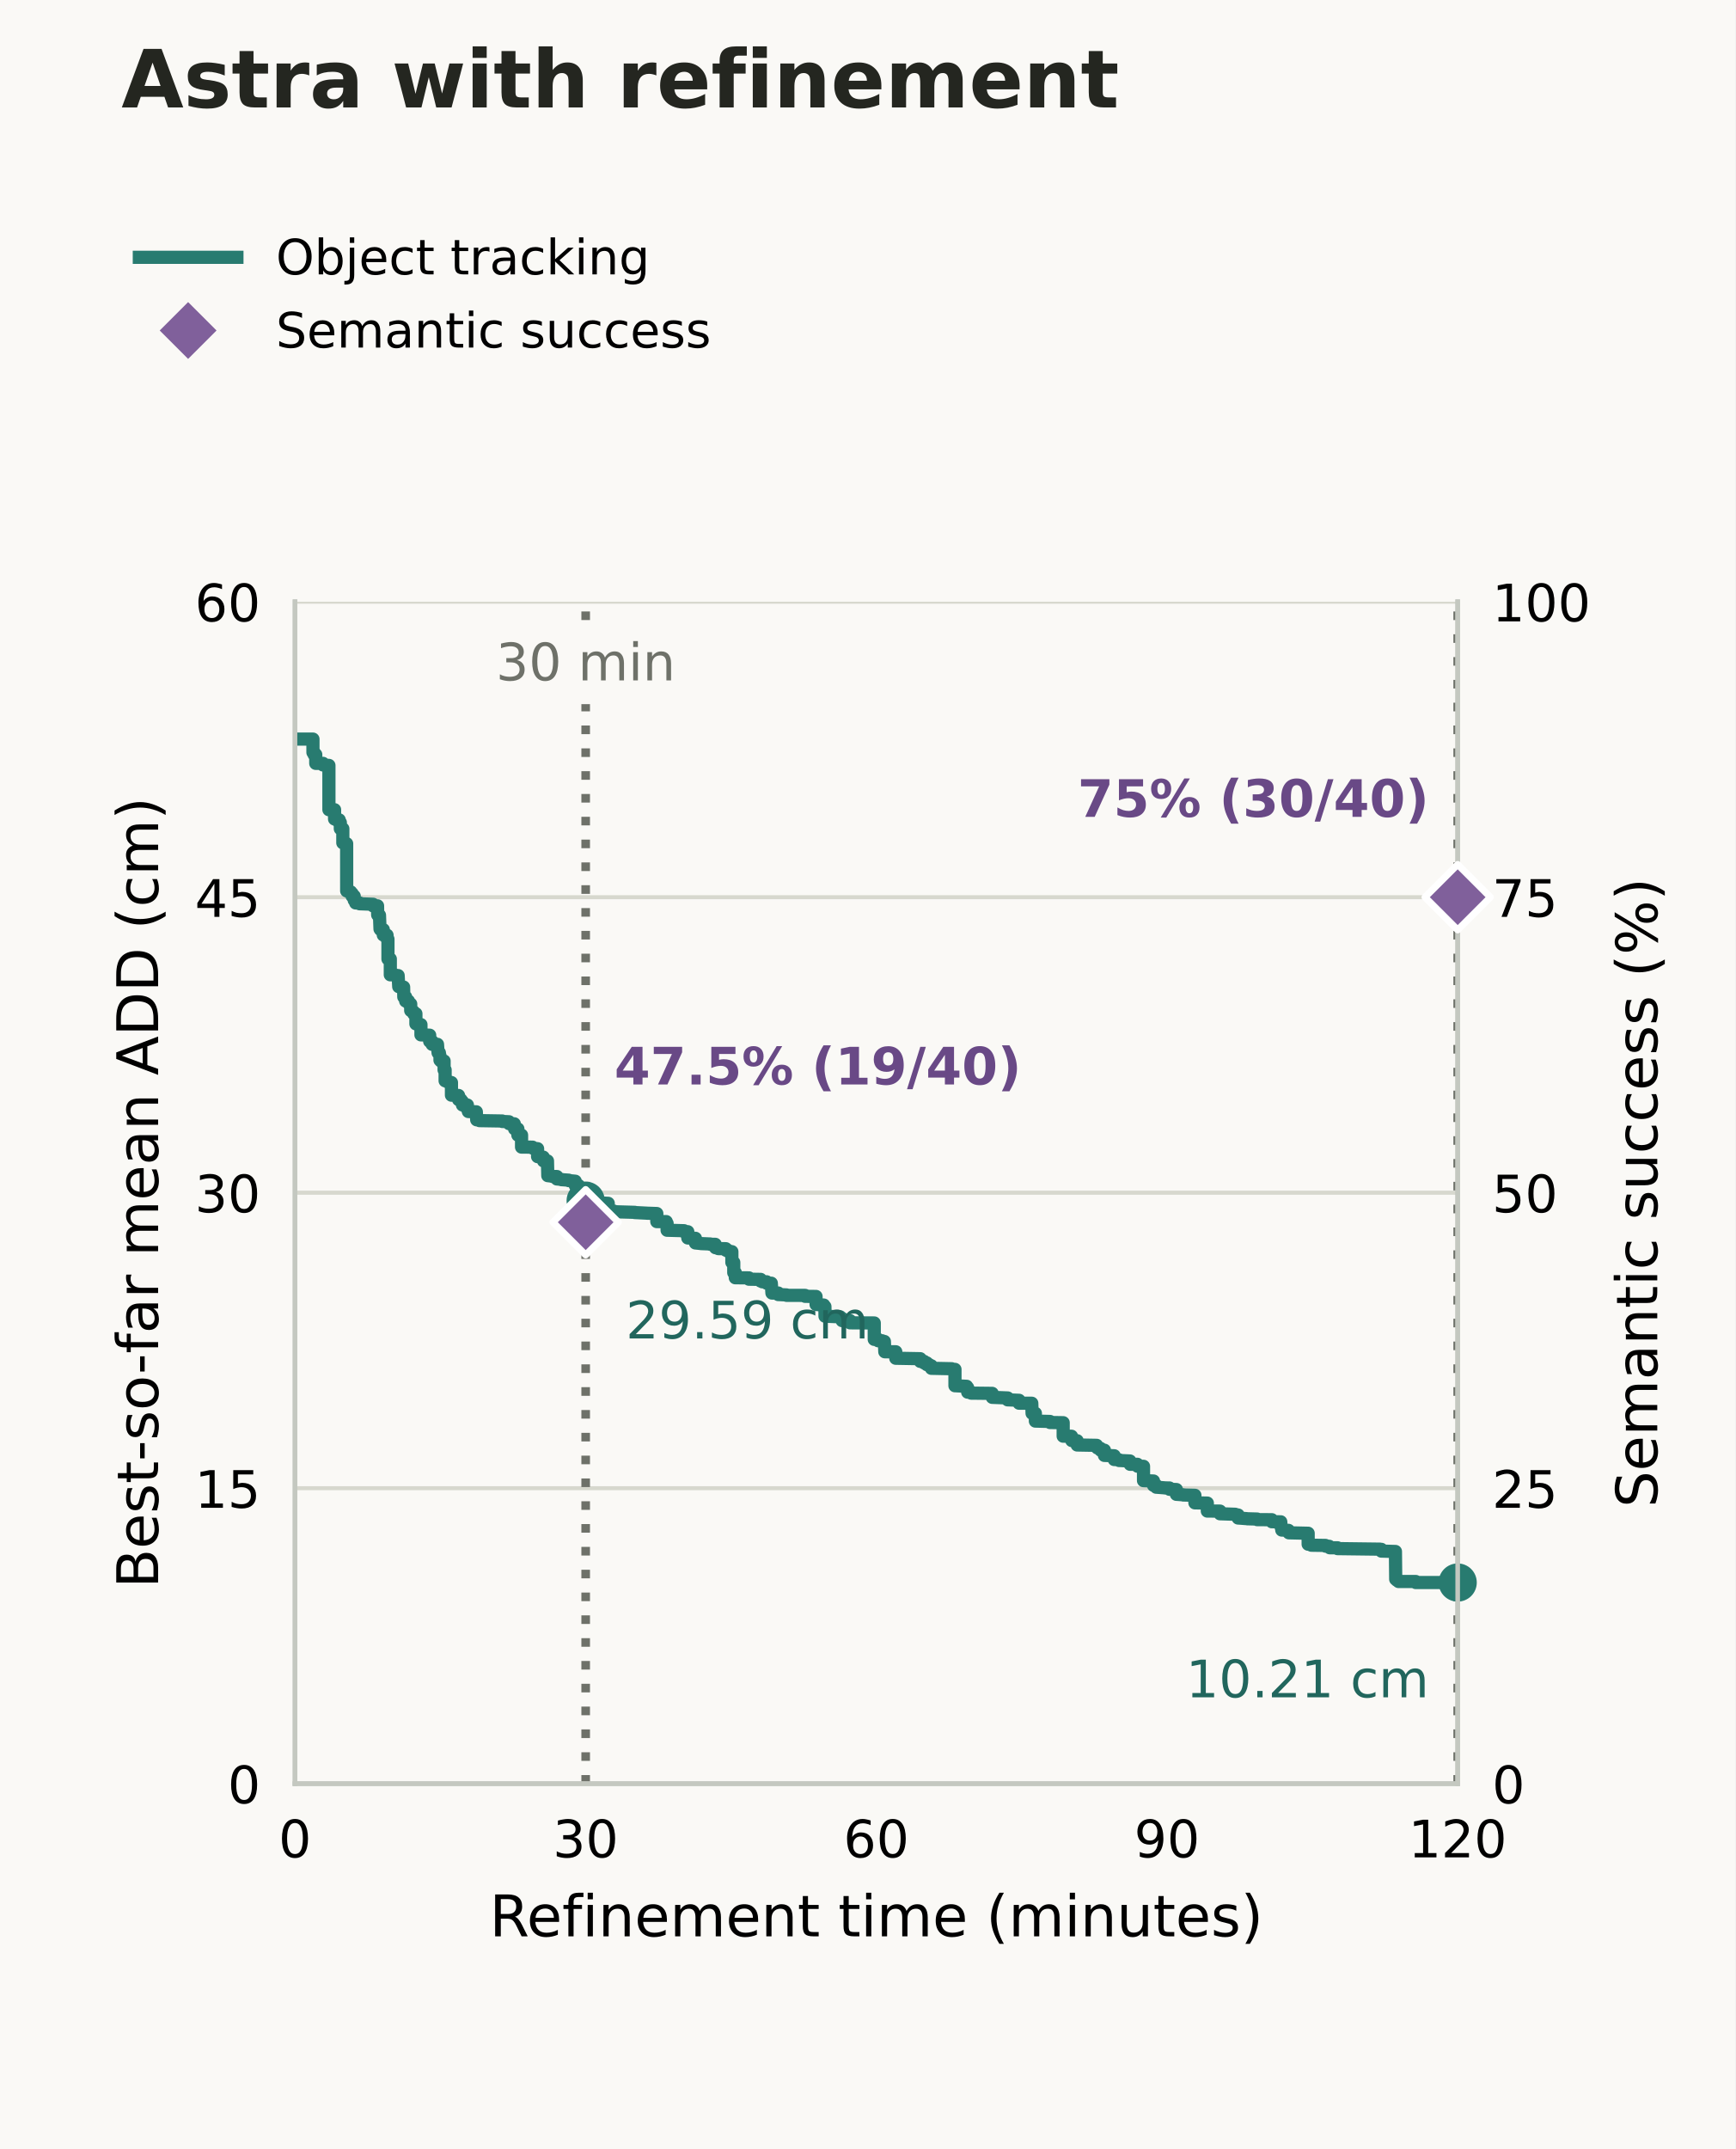
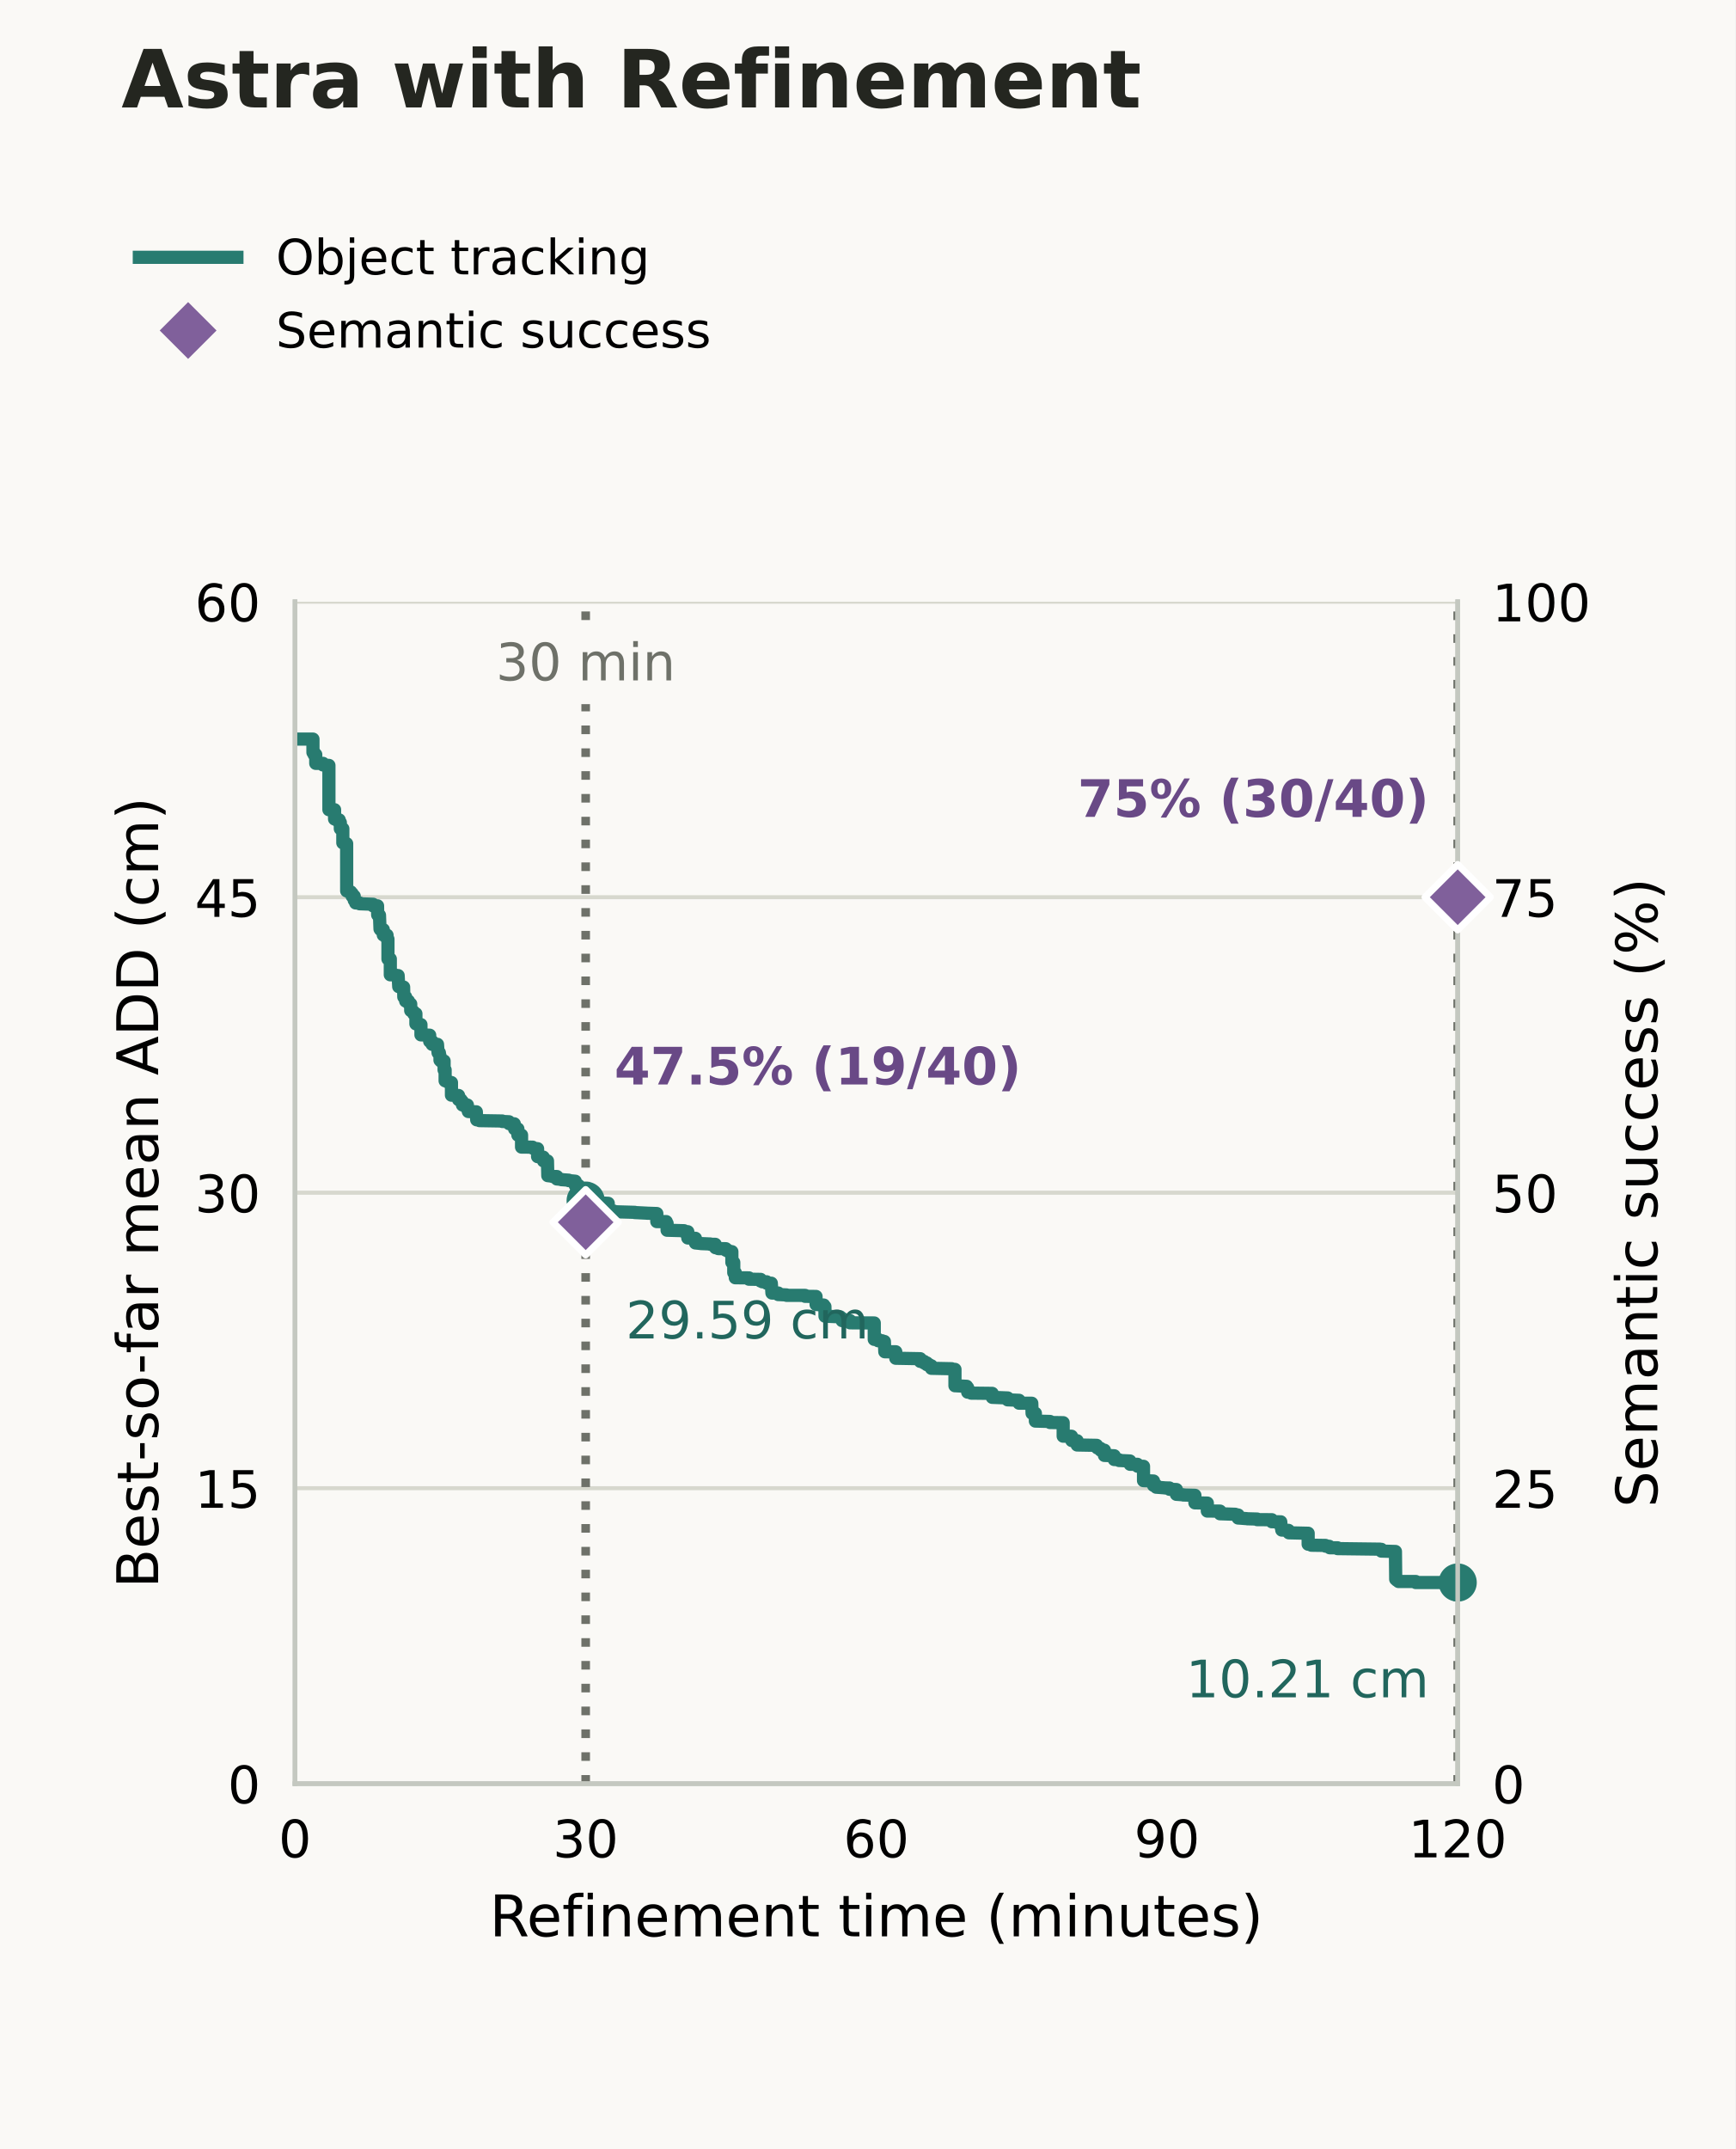
<svg xmlns="http://www.w3.org/2000/svg" xmlns:xlink="http://www.w3.org/1999/xlink" width="302.4pt" height="374.4pt" viewBox="0 0 302.4 374.4" version="1.1">
  <defs>
    <style type="text/css">*{stroke-linejoin: round; stroke-linecap: butt}</style>
  </defs>
  <g id="figure_1">
    <g id="patch_1">
      <path d="M 0 374.4 L 302.4 374.4 L 302.4 0 L 0 0 z " style="fill: #faf9f6" />
    </g>
    <g id="axes_1">
      <g id="patch_2">
        <path d="M 51.408 310.752 L 254.016 310.752 L 254.016 104.832 L 51.408 104.832 z " style="fill: #faf9f6" />
      </g>
      <g id="matplotlib.axis_1">
        <g id="xtick_1">
          <g id="line2d_1" />
          <g id="text_1">
            <text style="font-size: 9px; font-family: 'DejaVu Sans'; text-anchor: middle" x="51.408" y="323.59" transform="rotate(-0 51.408 323.5899)">0</text>
          </g>
        </g>
        <g id="xtick_2">
          <g id="line2d_2" />
          <g id="text_2">
            <text style="font-size: 9px; font-family: 'DejaVu Sans'; text-anchor: middle" x="102.06" y="323.59" transform="rotate(-0 102.06 323.5899)">30</text>
          </g>
        </g>
        <g id="xtick_3">
          <g id="line2d_3" />
          <g id="text_3">
            <text style="font-size: 9px; font-family: 'DejaVu Sans'; text-anchor: middle" x="152.712" y="323.59" transform="rotate(-0 152.712 323.5899)">60</text>
          </g>
        </g>
        <g id="xtick_4">
          <g id="line2d_4" />
          <g id="text_4">
            <text style="font-size: 9px; font-family: 'DejaVu Sans'; text-anchor: middle" x="203.364" y="323.59" transform="rotate(-0 203.364 323.5899)">90</text>
          </g>
        </g>
        <g id="xtick_5">
          <g id="line2d_5" />
          <g id="text_5">
            <text style="font-size: 9px; font-family: 'DejaVu Sans'; text-anchor: middle" x="254.016" y="323.59" transform="rotate(-0 254.016 323.5899)">120</text>
          </g>
        </g>
        <g id="text_6">
          <text style="font-size: 10px; font-family: 'DejaVu Sans'; text-anchor: middle" x="152.712" y="337.35" transform="rotate(-0 152.712 337.3504)">Refinement time (minutes)</text>
        </g>
      </g>
      <g id="matplotlib.axis_2">
        <g id="ytick_1">
          <g id="line2d_6">
            <path d="M 51.408 310.752 L 254.016 310.752 " clip-path="url(#p009a36ee33)" style="fill: none; stroke: #d7d8ce; stroke-width: 0.7; stroke-linecap: square" />
          </g>
          <g id="line2d_7" />
          <g id="text_7">
            <text style="font-size: 9px; font-family: 'DejaVu Sans'; text-anchor: end" x="45.408" y="314.171" transform="rotate(-0 45.408 314.1709)">0</text>
          </g>
        </g>
        <g id="ytick_2">
          <g id="line2d_8">
            <path d="M 51.408 259.272 L 254.016 259.272 " clip-path="url(#p009a36ee33)" style="fill: none; stroke: #d7d8ce; stroke-width: 0.7; stroke-linecap: square" />
          </g>
          <g id="line2d_9" />
          <g id="text_8">
            <text style="font-size: 9px; font-family: 'DejaVu Sans'; text-anchor: end" x="45.408" y="262.691" transform="rotate(-0 45.408 262.6909)">15</text>
          </g>
        </g>
        <g id="ytick_3">
          <g id="line2d_10">
            <path d="M 51.408 207.792 L 254.016 207.792 " clip-path="url(#p009a36ee33)" style="fill: none; stroke: #d7d8ce; stroke-width: 0.7; stroke-linecap: square" />
          </g>
          <g id="line2d_11" />
          <g id="text_9">
            <text style="font-size: 9px; font-family: 'DejaVu Sans'; text-anchor: end" x="45.408" y="211.211" transform="rotate(-0 45.408 211.2109)">30</text>
          </g>
        </g>
        <g id="ytick_4">
          <g id="line2d_12">
            <path d="M 51.408 156.312 L 254.016 156.312 " clip-path="url(#p009a36ee33)" style="fill: none; stroke: #d7d8ce; stroke-width: 0.7; stroke-linecap: square" />
          </g>
          <g id="line2d_13" />
          <g id="text_10">
            <text style="font-size: 9px; font-family: 'DejaVu Sans'; text-anchor: end" x="45.408" y="159.731" transform="rotate(-0 45.408 159.7309)">45</text>
          </g>
        </g>
        <g id="ytick_5">
          <g id="line2d_14">
            <path d="M 51.408 104.832 L 254.016 104.832 " clip-path="url(#p009a36ee33)" style="fill: none; stroke: #d7d8ce; stroke-width: 0.7; stroke-linecap: square" />
          </g>
          <g id="line2d_15" />
          <g id="text_11">
            <text style="font-size: 9px; font-family: 'DejaVu Sans'; text-anchor: end" x="45.408" y="108.251" transform="rotate(-0 45.408 108.2509)">60</text>
          </g>
        </g>
        <g id="text_12">
          <text style="font-size: 10px; font-family: 'DejaVu Sans'; text-anchor: middle" x="27.553" y="207.792" transform="rotate(-90 27.55316 207.792)">Best-so-far mean ADD (cm)</text>
        </g>
      </g>
      <g id="line2d_16">
        <path d="M 102.06 310.752 L 102.06 104.832 " clip-path="url(#p009a36ee33)" style="fill: none; stroke-dasharray: 1.5,2.475; stroke-dashoffset: 0; stroke: #6e7169; stroke-width: 1.5" />
      </g>
      <g id="line2d_17">
        <path d="M 254.016 310.752 L 254.016 104.832 " clip-path="url(#p009a36ee33)" style="fill: none; stroke-dasharray: 1.5,2.475; stroke-dashoffset: 0; stroke: #6e7169; stroke-width: 1.5" />
      </g>
      <g id="patch_3">
        <path d="M 51.408 310.752 L 51.408 104.832 " style="fill: none; stroke: #c4c8c0; stroke-width: 0.8; stroke-linejoin: miter; stroke-linecap: square" />
      </g>
      <g id="patch_4">
        <path d="M 254.016 310.752 L 254.016 104.832 " style="fill: none; stroke: #c4c8c0; stroke-width: 0.8; stroke-linejoin: miter; stroke-linecap: square" />
      </g>
      <g id="patch_5">
        <path d="M 51.408 310.752 L 254.016 310.752 " style="fill: none; stroke: #c4c8c0; stroke-width: 0.8; stroke-linejoin: miter; stroke-linecap: square" />
      </g>
      <g id="line2d_18">
        <path d="M 51.408 128.766 L 54.534 128.766 L 54.534 131.091 L 54.74 131.091 L 54.74 131.469 L 55.024 131.469 L 55.024 132.994 L 55.103 132.994 L 56.291 132.994 L 56.291 133.272 L 56.307 133.272 L 57.317 133.349 L 57.317 141.069 L 58.302 141.069 L 58.302 142.687 L 58.62 142.752 L 58.62 142.838 L 58.682 142.838 L 59.107 142.838 L 59.107 143.307 L 59.307 143.307 L 59.307 144.384 L 59.32 144.384 L 59.741 144.384 L 59.741 146.844 L 60.196 146.844 L 60.196 146.968 L 60.407 146.982 L 60.414 155.217 L 60.445 155.217 L 60.766 155.217 L 60.766 155.381 L 61.117 155.381 L 61.117 155.669 L 61.365 155.669 L 61.365 156.132 L 61.424 156.132 L 61.727 156.132 L 61.727 156.828 L 61.739 156.828 L 61.919 156.828 L 61.98 157.311 L 62.67 157.314 L 62.67 157.455 L 65.004 157.54 L 65.004 157.816 L 65.792 157.816 L 65.814 159.394 L 65.831 159.394 L 66.129 159.455 L 66.22 161.848 L 66.296 161.848 L 66.296 161.96 L 66.403 161.96 L 66.796 161.96 L 66.796 162.897 L 67.444 162.926 L 67.476 163.625 L 67.493 163.625 L 67.605 163.625 L 67.605 167.074 L 68.015 167.074 L 68.015 169.83 L 68.088 169.83 L 68.791 169.83 L 68.791 169.964 L 68.898 169.964 L 69.382 169.964 L 69.482 171.893 L 70.335 171.967 L 70.366 173.687 L 70.688 173.687 L 70.688 174.4 L 70.795 174.4 L 71.176 174.4 L 71.193 174.777 L 71.266 174.777 L 71.419 174.884 L 71.419 174.916 L 71.57 174.916 L 71.57 176.059 L 71.811 176.059 L 71.811 176.209 L 71.883 176.209 L 72.013 176.209 L 72.087 176.607 L 72.091 176.607 L 72.475 176.607 L 72.475 178.378 L 73.148 178.427 L 73.148 178.508 L 73.259 178.508 L 73.355 178.508 L 73.355 180.296 L 73.428 180.296 L 74.877 180.351 L 74.877 181.423 L 75.301 181.426 L 75.301 181.946 L 75.397 181.946 L 76.238 181.947 L 76.337 183.403 L 76.56 183.403 L 76.638 183.937 L 76.666 183.937 L 76.673 183.937 L 76.673 184.706 L 76.804 184.706 L 76.804 184.847 L 76.889 184.847 L 77.387 184.847 L 77.387 186.4 L 77.413 186.4 L 77.567 186.4 L 77.567 188.296 L 77.6 188.296 L 77.983 188.296 L 77.983 188.484 L 78.306 188.484 L 78.306 188.604 L 78.415 188.604 L 78.671 188.604 L 78.671 190.803 L 78.767 190.803 L 79.907 190.854 L 79.907 191.576 L 80.012 191.576 L 80.324 191.586 L 80.324 191.919 L 80.415 191.919 L 80.588 191.919 L 80.588 192.51 L 80.623 192.51 L 81.449 192.517 L 81.472 193.261 L 81.515 193.261 L 81.618 193.261 L 81.618 193.65 L 83.007 193.704 L 83.07 195.097 L 83.117 195.097 L 83.566 195.182 L 83.566 195.236 L 87.521 195.301 L 87.521 195.383 L 87.613 195.383 L 88.698 195.433 L 88.723 195.762 L 88.77 195.762 L 89.622 195.793 L 89.668 196.669 L 89.668 196.669 L 90.246 196.679 L 90.246 197.761 L 90.347 197.761 L 90.886 197.761 L 90.886 199.847 L 90.986 199.847 L 92.797 199.858 L 92.869 200.05 L 93.681 200.125 L 93.681 201.509 L 93.743 201.509 L 94.675 201.596 L 94.709 202.253 L 95.402 202.253 L 95.459 204.823 L 95.496 204.823 L 96.3 204.924 L 96.3 204.972 L 96.352 204.972 L 97.05 204.979 L 97.05 205.402 L 97.122 205.402 L 97.841 205.479 L 97.841 205.525 L 97.895 205.525 L 99.1 205.609 L 99.113 205.689 L 99.171 205.689 L 100.245 205.79 L 100.245 206.52 L 100.279 206.52 L 100.812 206.52 L 100.894 207.212 L 100.923 207.212 L 101.382 207.212 L 101.393 208.07 L 101.442 208.07 L 101.722 208.07 L 101.77 209.188 L 101.792 209.188 L 103.767 209.258 L 103.767 209.532 L 103.837 209.532 L 105.992 209.643 L 106.017 210.757 L 106.063 210.757 L 106.343 210.757 L 106.343 210.984 L 106.438 210.984 L 106.931 210.986 L 106.931 211.109 L 107.007 211.109 L 110.625 211.213 L 110.625 211.254 L 110.703 211.254 L 112.745 211.359 L 112.745 211.366 L 112.848 211.366 L 114.457 211.422 L 114.457 212.828 L 114.543 212.828 L 116.103 212.832 L 116.103 213.145 L 116.135 213.145 L 116.25 213.145 L 116.25 214.334 L 116.314 214.334 L 119.201 214.415 L 119.201 214.588 L 119.26 214.588 L 119.855 214.588 L 119.855 215.68 L 119.952 215.68 L 121.184 215.738 L 121.184 216.549 L 121.21 216.549 L 122.188 216.652 L 122.188 216.664 L 122.272 216.664 L 123.788 216.727 L 123.788 216.787 L 123.802 216.787 L 124.639 216.787 L 124.685 217.376 L 124.69 217.376 L 125.094 217.376 L 125.176 217.534 L 126.476 217.549 L 126.492 217.807 L 126.821 217.807 L 126.821 217.971 L 127.536 218.065 L 127.536 219.939 L 127.558 219.939 L 127.865 219.939 L 127.865 221.724 L 127.907 221.724 L 128.135 221.725 L 128.135 222.61 L 128.205 222.61 L 130.508 222.632 L 130.508 222.864 L 130.605 222.864 L 132.545 222.895 L 132.545 223.18 L 132.84 223.18 L 132.84 223.314 L 132.945 223.314 L 133.587 223.314 L 133.587 223.552 L 133.66 223.552 L 134.409 223.562 L 134.517 225.273 L 134.517 225.273 L 135.624 225.273 L 135.624 225.541 L 135.725 225.541 L 137.062 225.603 L 137.062 225.674 L 140.301 225.684 L 140.301 225.846 L 142.203 225.869 L 142.212 227.269 L 142.227 227.269 L 143.55 227.367 L 143.647 227.635 L 143.658 227.635 L 143.751 227.635 L 143.767 229.312 L 143.797 229.312 L 146.401 229.417 L 146.401 229.58 L 146.486 229.58 L 146.748 229.68 L 146.748 230.081 L 146.839 230.081 L 148.13 230.081 L 148.13 230.462 L 148.134 230.462 L 152.347 230.488 L 152.347 233.347 L 152.45 233.347 L 153.036 233.356 L 153.036 233.589 L 153.716 233.589 L 153.716 233.711 L 153.825 233.711 L 154.113 233.711 L 154.187 235.506 L 154.199 235.506 L 156.099 235.508 L 156.099 236.636 L 156.1 236.636 L 160.363 236.713 L 160.363 237.182 L 160.401 237.182 L 161.036 237.183 L 161.036 237.453 L 161.094 237.453 L 161.52 237.453 L 161.52 237.752 L 161.623 237.752 L 161.931 237.752 L 161.931 237.87 L 162.031 237.87 L 162.303 237.951 L 162.303 238.387 L 162.362 238.387 L 165.833 238.459 L 165.93 238.574 L 166.411 238.574 L 166.411 241.425 L 166.514 241.425 L 168.45 241.525 L 168.45 241.749 L 168.547 241.749 L 168.618 241.749 L 168.629 242.543 L 168.7 242.543 L 169.24 242.546 L 169.24 242.714 L 169.346 242.714 L 172.9 242.754 L 172.911 243.446 L 172.936 243.446 L 175.6 243.551 L 175.6 243.883 L 175.699 243.883 L 177.581 243.962 L 177.581 244.464 L 177.69 244.464 L 179.8 244.475 L 179.85 246.228 L 180.425 246.228 L 180.425 247.584 L 180.519 247.584 L 182.972 247.646 L 182.972 247.83 L 183.056 247.83 L 185.27 247.864 L 185.27 250.211 L 185.376 250.211 L 186.725 250.225 L 186.763 250.969 L 186.813 250.969 L 187.708 251.005 L 187.708 251.747 L 187.77 251.747 L 191.1 251.807 L 191.194 252.061 L 191.221 252.061 L 191.221 252.254 L 191.328 252.254 L 191.798 252.352 L 191.798 252.657 L 191.903 252.657 L 192.461 252.657 L 192.461 253.566 L 192.572 253.566 L 194.168 253.625 L 194.168 254.278 L 194.277 254.278 L 195.017 254.331 L 195.017 254.45 L 195.123 254.45 L 196.901 254.533 L 196.937 255.11 L 198.202 255.111 L 198.233 255.445 L 198.291 255.445 L 199.27 255.463 L 199.27 257.957 L 199.28 257.957 L 201.013 258.024 L 201.013 258.784 L 201.12 258.784 L 201.492 258.784 L 201.492 259.106 L 201.568 259.106 L 203.002 259.216 L 203.002 259.229 L 203.065 259.229 L 203.784 259.234 L 203.799 259.462 L 205.001 259.509 L 205.001 260.342 L 205.058 260.342 L 206.202 260.426 L 206.202 260.461 L 206.303 260.461 L 208.222 260.512 L 208.222 261.828 L 208.329 261.828 L 210.39 261.868 L 210.39 263.259 L 210.426 263.259 L 212.601 263.265 L 212.601 263.729 L 212.673 263.729 L 215.256 263.818 L 215.36 263.879 L 215.759 263.946 L 215.759 264.472 L 215.845 264.472 L 217.245 264.579 L 217.315 264.6 L 219.073 264.648 L 219.073 264.751 L 219.117 264.751 L 221.628 264.767 L 221.628 265.116 L 221.656 265.116 L 223.185 265.135 L 223.245 266.052 L 223.294 266.052 L 223.363 266.053 L 223.363 266.567 L 223.454 266.567 L 224.536 266.623 L 224.597 267.046 L 224.602 267.046 L 227.96 267.124 L 227.96 269.033 L 228.047 269.033 L 228.531 269.033 L 228.531 269.21 L 228.639 269.21 L 230.972 269.245 L 230.972 269.37 L 231.015 269.37 L 231.623 269.398 L 231.721 269.651 L 233.078 269.659 L 233.078 269.801 L 240.455 269.893 L 240.455 269.928 L 240.714 269.928 L 240.714 270.232 L 240.773 270.232 L 243.168 270.299 L 243.216 275.133 L 243.41 275.133 L 243.41 275.309 L 243.476 275.309 L 243.713 275.309 L 243.713 275.529 L 243.769 275.529 L 246.708 275.531 L 246.708 275.709 L 246.812 275.709 L 254.016 275.709 L 254.016 275.709 " clip-path="url(#p009a36ee33)" style="fill: none; stroke: #287b70; stroke-width: 2.3; stroke-linecap: square" />
      </g>
      <g id="text_13">
        <text style="font-size: 9px; font-family: 'DejaVu Sans'; text-anchor: start; fill: #21665d" x="109.06" y="233.188" transform="rotate(-0 109.06 233.1881)">29.59 cm</text>
      </g>
      <g id="text_14">
        <text style="font-size: 9px; font-family: 'DejaVu Sans'; text-anchor: end; fill: #21665d" x="249.016" y="295.709" transform="rotate(-0 249.016 295.7091)">10.21 cm</text>
      </g>
      <g id="text_15">
        <g id="patch_6">
          <path d="M 84.438 122.677 L 119.682 122.677 L 119.682 109.716 L 84.438 109.716 z " style="fill: #faf9f6" />
        </g>
        <text style="font-size: 9px; font-family: 'DejaVu Sans'; text-anchor: middle; fill: #6e7169" x="102.06" y="118.535" transform="rotate(-0 102.06 118.5346)">30 min</text>
      </g>
      <g id="PathCollection_1">
        <defs>
          <path id="md4945853eb" d="M 0 2.828 C 0.75 2.828 1.47 2.53 2 2 C 2.53 1.47 2.828 0.75 2.828 0 C 2.828 -0.75 2.53 -1.47 2 -2 C 1.47 -2.53 0.75 -2.828 0 -2.828 C -0.75 -2.828 -1.47 -2.53 -2 -2 C -2.53 -1.47 -2.828 -0.75 -2.828 0 C -2.828 0.75 -2.53 1.47 -2 2 C -1.47 2.53 -0.75 2.828 0 2.828 z " style="stroke: #287b70" />
        </defs>
        <g>
          <use xlink:href="#md4945853eb" x="102.06" y="209.188" style="fill: #287b70; stroke: #287b70" />
          <use xlink:href="#md4945853eb" x="254.016" y="275.709" style="fill: #287b70; stroke: #287b70" />
        </g>
      </g>
    </g>
    <g id="axes_2">
      <g id="matplotlib.axis_3">
        <g id="ytick_6">
          <g id="line2d_19" />
          <g id="text_16">
            <text style="font-size: 9px; font-family: 'DejaVu Sans'; text-anchor: start" x="260.016" y="314.171" transform="rotate(-0 260.016 314.1709)">0</text>
          </g>
        </g>
        <g id="ytick_7">
          <g id="line2d_20" />
          <g id="text_17">
            <text style="font-size: 9px; font-family: 'DejaVu Sans'; text-anchor: start" x="260.016" y="262.691" transform="rotate(-0 260.016 262.6909)">25</text>
          </g>
        </g>
        <g id="ytick_8">
          <g id="line2d_21" />
          <g id="text_18">
            <text style="font-size: 9px; font-family: 'DejaVu Sans'; text-anchor: start" x="260.016" y="211.211" transform="rotate(-0 260.016 211.2109)">50</text>
          </g>
        </g>
        <g id="ytick_9">
          <g id="line2d_22" />
          <g id="text_19">
            <text style="font-size: 9px; font-family: 'DejaVu Sans'; text-anchor: start" x="260.016" y="159.731" transform="rotate(-0 260.016 159.7309)">75</text>
          </g>
        </g>
        <g id="ytick_10">
          <g id="line2d_23" />
          <g id="text_20">
            <text style="font-size: 9px; font-family: 'DejaVu Sans'; text-anchor: start" x="260.016" y="108.251" transform="rotate(-0 260.016 108.2509)">100</text>
          </g>
        </g>
        <g id="text_21">
          <text style="font-size: 10px; font-family: 'DejaVu Sans'; text-anchor: middle" x="288.793" y="207.792" transform="rotate(-90 288.7932 207.792)">Semantic success (%)</text>
        </g>
      </g>
      <g id="patch_7">
        <path d="M 51.408 310.752 L 51.408 104.832 " style="fill: none; stroke: #c4c8c0; stroke-width: 0.8; stroke-linejoin: miter; stroke-linecap: square" />
      </g>
      <g id="patch_8">
        <path d="M 254.016 310.752 L 254.016 104.832 " style="fill: none; stroke: #c4c8c0; stroke-width: 0.8; stroke-linejoin: miter; stroke-linecap: square" />
      </g>
      <g id="patch_9">
        <path d="M 51.408 310.752 L 254.016 310.752 " style="fill: none; stroke: #c4c8c0; stroke-width: 0.8; stroke-linejoin: miter; stroke-linecap: square" />
      </g>
      <g id="text_22">
        <text style="font-weight: 700; font-size: 9px; font-family: 'DejaVu Sans'; text-anchor: start; fill: #694986" x="107.06" y="188.94" transform="rotate(-0 107.06 188.94)">47.5% (19/40)</text>
      </g>
      <g id="text_23">
        <text style="font-weight: 700; font-size: 9px; font-family: 'DejaVu Sans'; text-anchor: end; fill: #694986" x="249.016" y="142.312" transform="rotate(-0 249.016 142.312)">75% (30/40)</text>
      </g>
      <g id="PathCollection_2">
        <defs>
          <path id="ma60c779d63" d="M -0 5.701 L 5.701 0 L 0 -5.701 L -5.701 -0 z " style="stroke: #ffffff; stroke-width: 1.2" />
        </defs>
        <g>
          <use xlink:href="#ma60c779d63" x="102.06" y="212.94" style="fill: #80609b; stroke: #ffffff; stroke-width: 1.2" />
        </g>
      </g>
      <g id="PathCollection_3">
        <g>
          <use xlink:href="#ma60c779d63" x="254.016" y="156.312" style="fill: #80609b; stroke: #ffffff; stroke-width: 1.2" />
        </g>
      </g>
    </g>
    <g id="text_24">
-       <text style="font-weight: 700; font-size: 14px; font-family: 'DejaVu Sans'; text-anchor: start; fill: #242620" x="21.168" y="18.72" transform="rotate(-0 21.168 18.72)">Astra with refinement</text>
+       <text style="font-weight: 700; font-size: 14px; font-family: 'DejaVu Sans'; text-anchor: start; fill: #242620" x="21.168" y="18.72" transform="rotate(-0 21.168 18.72)">Astra with Refinement</text>
    </g>
    <g id="legend_1">
      <g id="line2d_24">
        <path d="M 24.282 44.83 L 32.782 44.83 L 41.282 44.83 " style="fill: none; stroke: #287b70; stroke-width: 2.3; stroke-linecap: square" />
      </g>
      <g id="text_25">
        <text style="font-size: 8.5px; font-family: 'DejaVu Sans'; text-anchor: start" x="48.082" y="47.805" transform="rotate(-0 48.082 47.80467)">Object tracking</text>
      </g>
      <g id="line2d_25">
        <path d="M 24.282 57.58 L 32.782 57.58 L 41.282 57.58 " style="fill: none" />
        <defs>
          <path id="mb06481399c" d="M -0 4.243 L 4.243 0 L 0 -4.243 L -4.243 -0 z " style="stroke: #80609b; stroke-linejoin: miter" />
        </defs>
        <g>
          <use xlink:href="#mb06481399c" x="32.782" y="57.58" style="fill: #80609b; stroke: #80609b; stroke-linejoin: miter" />
        </g>
      </g>
      <g id="text_26">
        <text style="font-size: 8.5px; font-family: 'DejaVu Sans'; text-anchor: start" x="48.082" y="60.555" transform="rotate(-0 48.082 60.55534)">Semantic success</text>
      </g>
    </g>
  </g>
  <defs>
    <clipPath id="p009a36ee33">
      <rect x="51.408" y="104.832" width="202.608" height="205.92" />
    </clipPath>
  </defs>
</svg>
